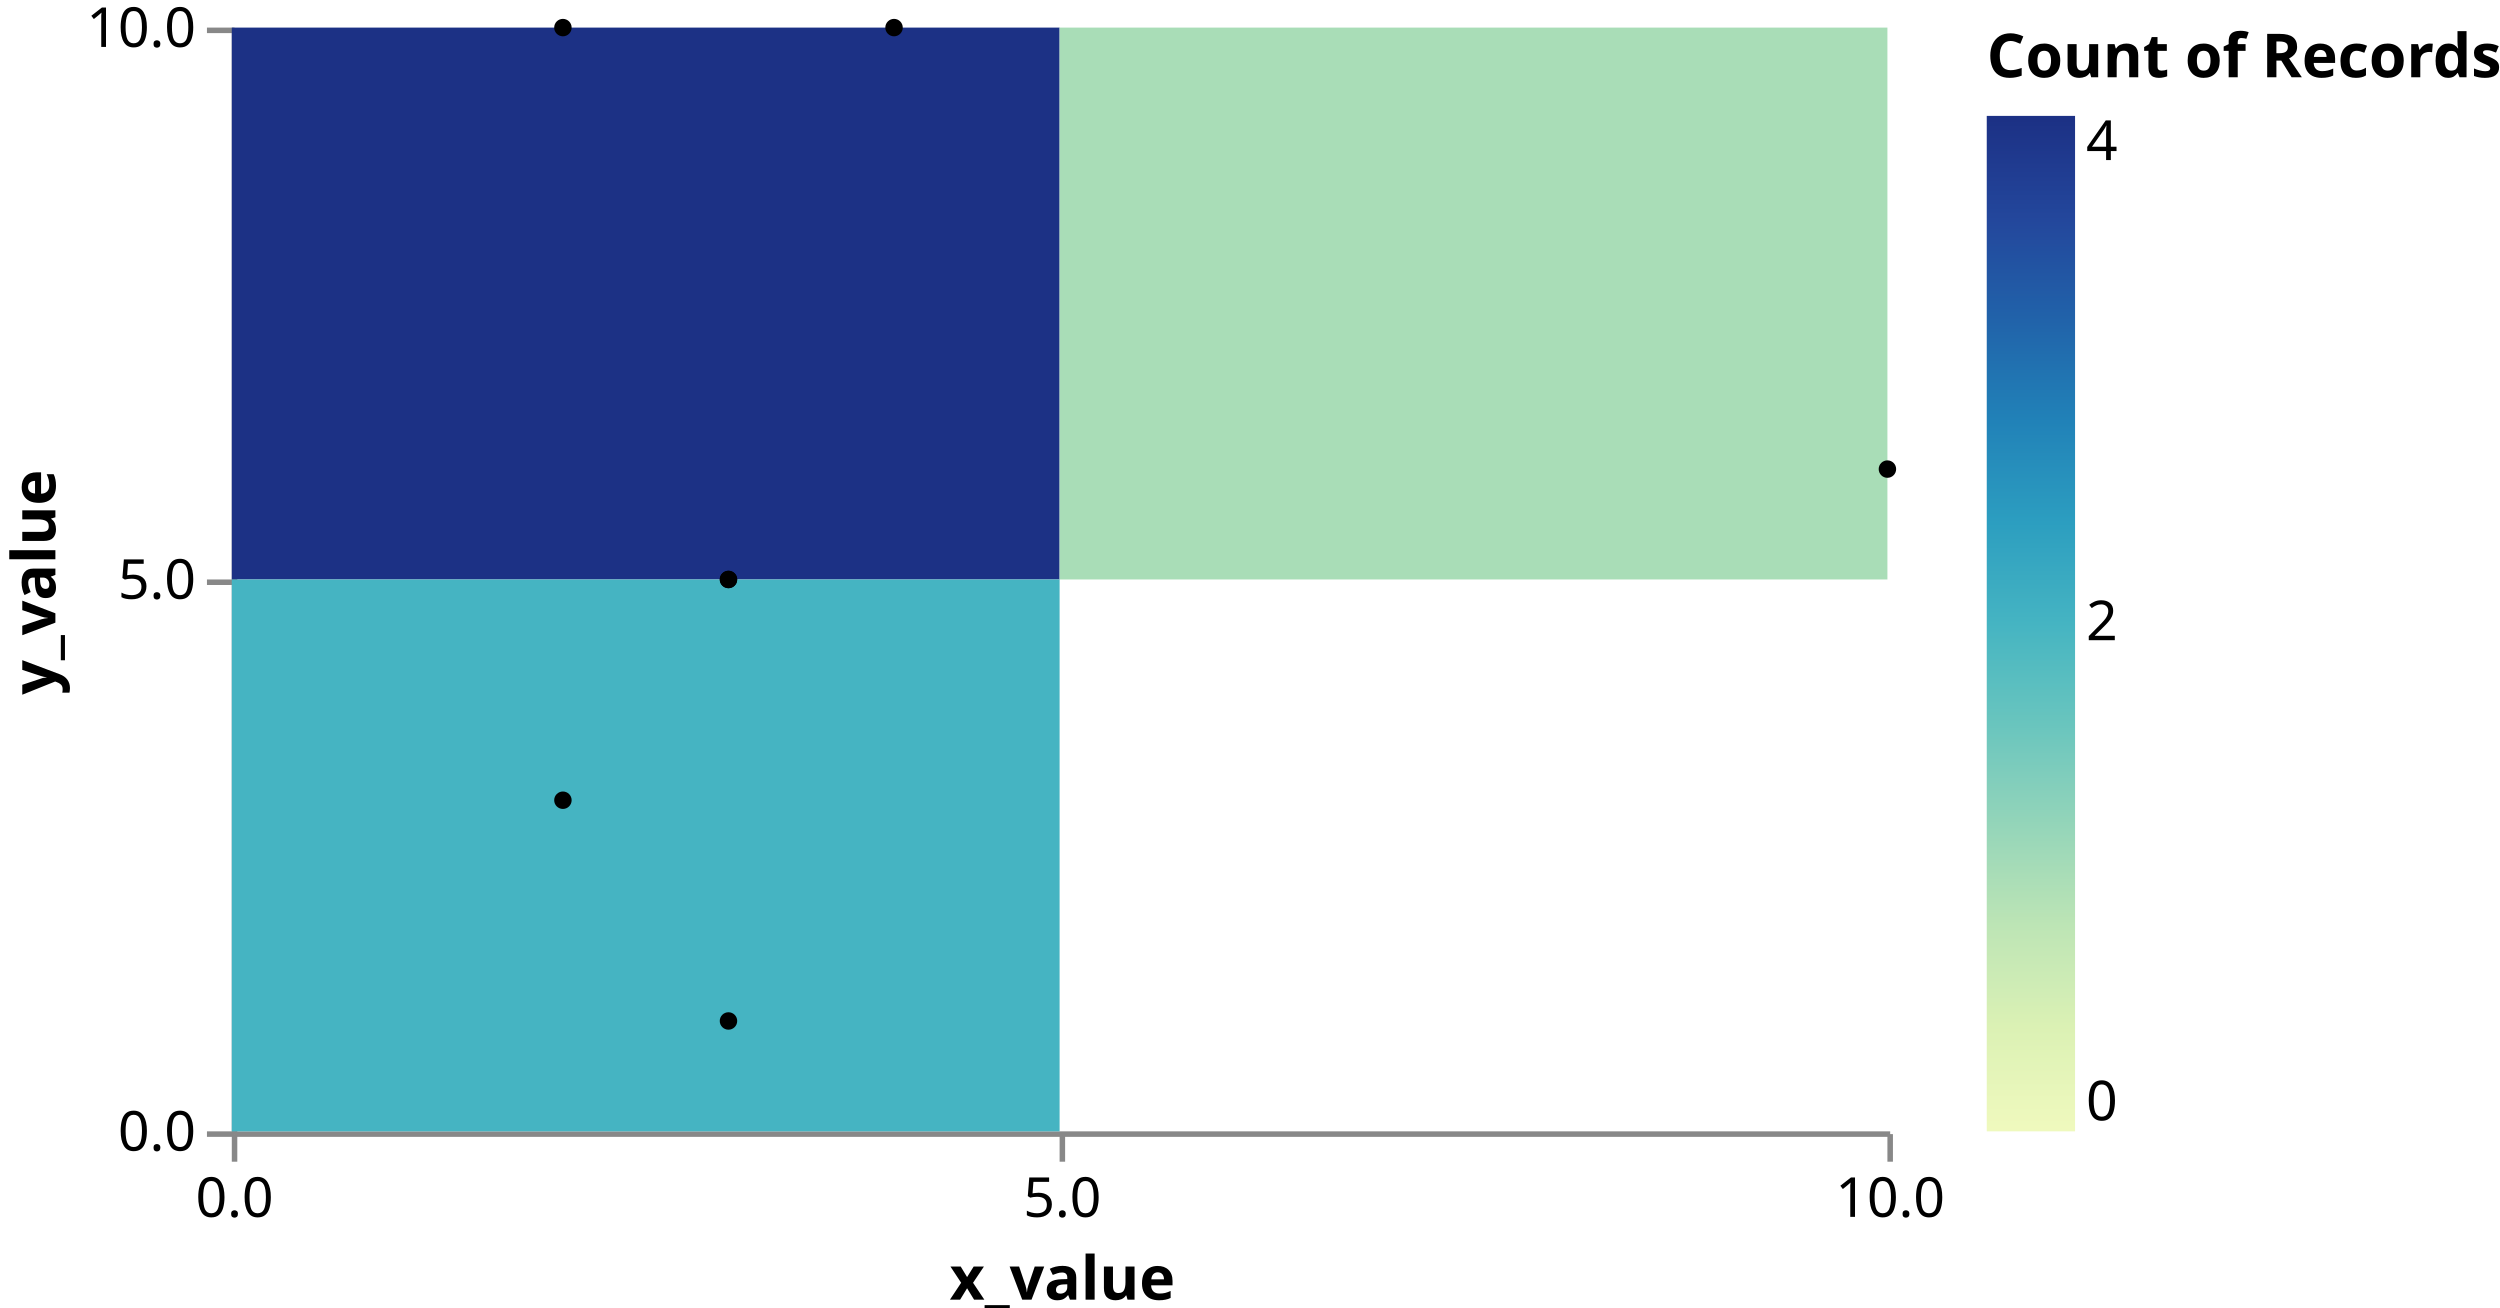
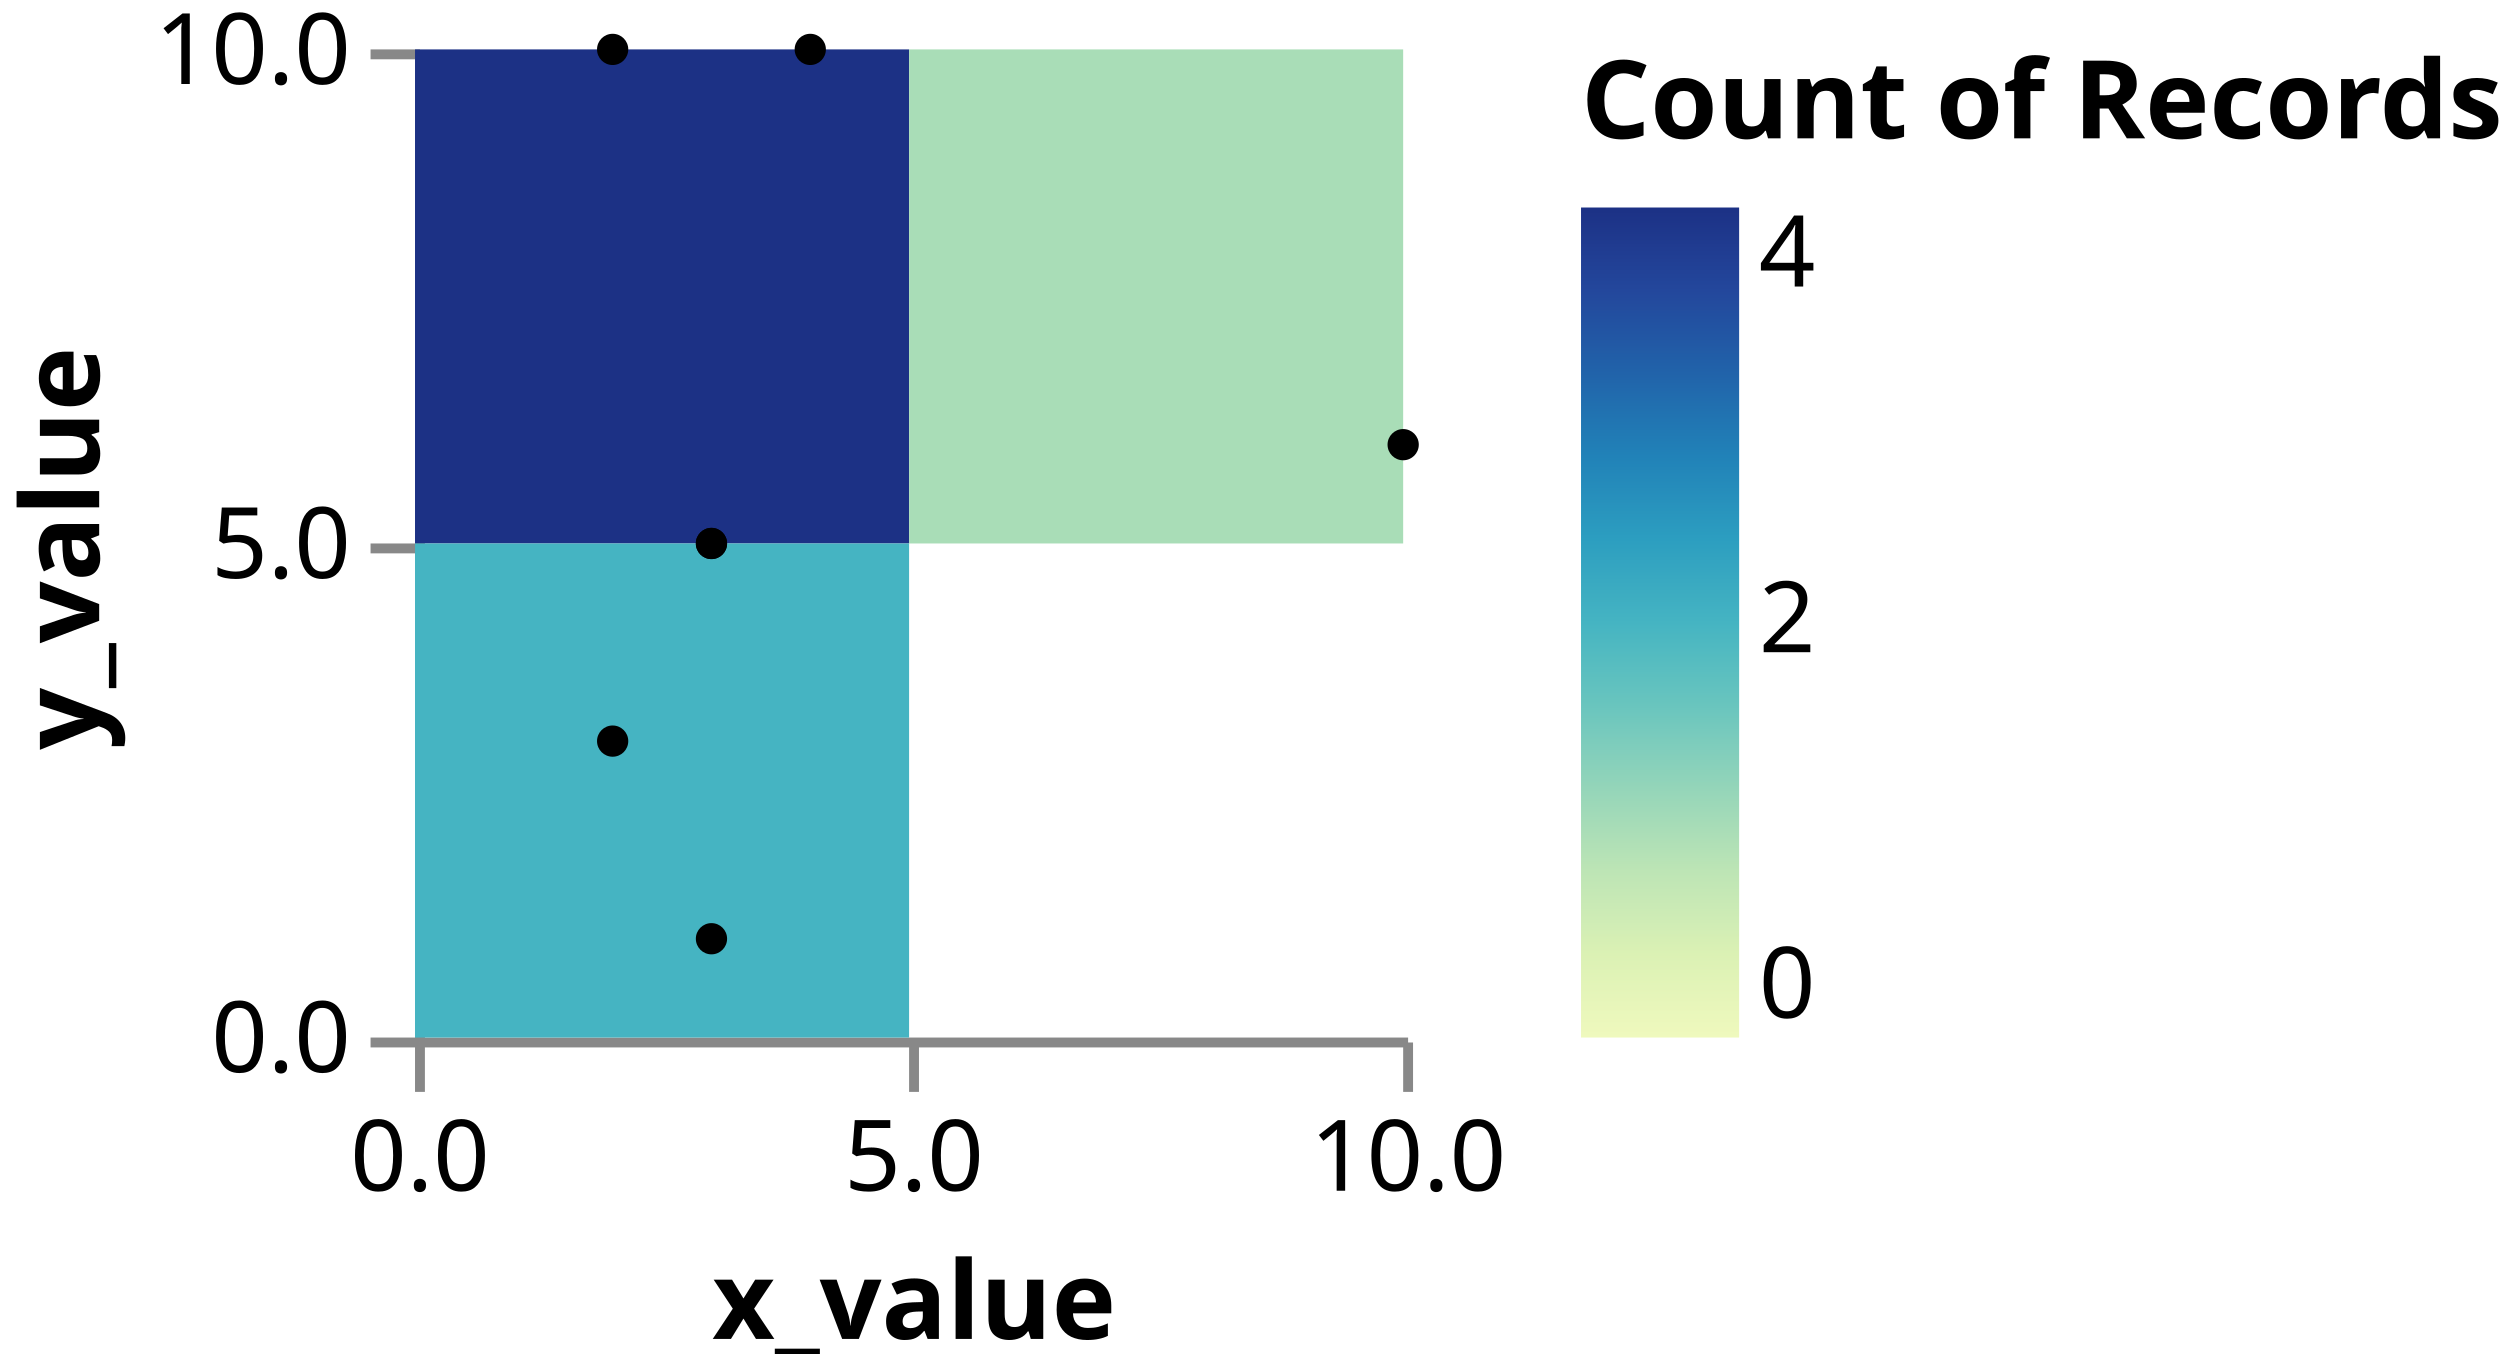
- <svg xmlns="http://www.w3.org/2000/svg" version="1.1" class="marks" width="453" height="237" viewBox="0 0 453 237">
+ <svg xmlns="http://www.w3.org/2000/svg" version="1.1" class="marks" width="253" height="137" viewBox="0 0 253 137">
  <g fill="none" stroke-miterlimit="10" transform="translate(42,5)">
    <g class="mark-group role-frame root" role="graphics-object" aria-roledescription="group mark container">
      <g transform="translate(0,0)">
-         <path class="background" aria-hidden="true" d="M0,0h300v200h-300Z" />
+         <path class="background" aria-hidden="true" d="M0,0h100v100h-100Z" />
        <g>
          <g class="mark-group role-axis" role="graphics-symbol" aria-roledescription="axis" aria-label="X-axis titled 'x_value' for a linear scale with values from 0 to 10">
-             <g transform="translate(0.5,200.5)">
+             <g transform="translate(0.5,100.5)">
              <path class="background" aria-hidden="true" d="M0,0h0v0h0Z" pointer-events="none" />
              <g>
                <g class="mark-rule role-axis-tick" pointer-events="none">
                  <line transform="translate(0,0)" x2="0" y2="5" stroke="#888" stroke-width="1" opacity="1" />
-                   <line transform="translate(150,0)" x2="0" y2="5" stroke="#888" stroke-width="1" opacity="1" />
-                   <line transform="translate(300,0)" x2="0" y2="5" stroke="#888" stroke-width="1" opacity="1" />
+                   <line transform="translate(50,0)" x2="0" y2="5" stroke="#888" stroke-width="1" opacity="1" />
+                   <line transform="translate(100,0)" x2="0" y2="5" stroke="#888" stroke-width="1" opacity="1" />
                </g>
                <g class="mark-text role-axis-label" pointer-events="none">
                  <text text-anchor="middle" transform="translate(0,15)" font-family="sans-serif" font-size="10px" fill="#000" opacity="1">0.0</text>
-                   <text text-anchor="middle" transform="translate(150,15)" font-family="sans-serif" font-size="10px" fill="#000" opacity="1">5.0</text>
-                   <text text-anchor="middle" transform="translate(300,15)" font-family="sans-serif" font-size="10px" fill="#000" opacity="1">10.0</text>
+                   <text text-anchor="middle" transform="translate(50,15)" font-family="sans-serif" font-size="10px" fill="#000" opacity="1">5.0</text>
+                   <text text-anchor="middle" transform="translate(100,15)" font-family="sans-serif" font-size="10px" fill="#000" opacity="1">10.0</text>
                </g>
                <g class="mark-rule role-axis-domain" pointer-events="none">
-                   <line transform="translate(0,0)" x2="300" y2="0" stroke="#888" stroke-width="1" opacity="1" />
+                   <line transform="translate(0,0)" x2="100" y2="0" stroke="#888" stroke-width="1" opacity="1" />
                </g>
                <g class="mark-text role-axis-title" pointer-events="none">
-                   <text text-anchor="middle" transform="translate(150,30)" font-family="sans-serif" font-size="11px" font-weight="bold" fill="#000" opacity="1">x_value</text>
+                   <text text-anchor="middle" transform="translate(50,30)" font-family="sans-serif" font-size="11px" font-weight="bold" fill="#000" opacity="1">x_value</text>
                </g>
              </g>
              <path class="foreground" aria-hidden="true" d="" pointer-events="none" display="none" />
            </g>
          </g>
          <g class="mark-group role-axis" role="graphics-symbol" aria-roledescription="axis" aria-label="Y-axis titled 'y_value' for a linear scale with values from 0 to 10">
            <g transform="translate(0.5,0.5)">
              <path class="background" aria-hidden="true" d="M0,0h0v0h0Z" pointer-events="none" />
              <g>
                <g class="mark-rule role-axis-tick" pointer-events="none">
-                   <line transform="translate(0,200)" x2="-5" y2="0" stroke="#888" stroke-width="1" opacity="1" />
                  <line transform="translate(0,100)" x2="-5" y2="0" stroke="#888" stroke-width="1" opacity="1" />
+                   <line transform="translate(0,50)" x2="-5" y2="0" stroke="#888" stroke-width="1" opacity="1" />
                  <line transform="translate(0,0)" x2="-5" y2="0" stroke="#888" stroke-width="1" opacity="1" />
                </g>
                <g class="mark-text role-axis-label" pointer-events="none">
-                   <text text-anchor="end" transform="translate(-7,203)" font-family="sans-serif" font-size="10px" fill="#000" opacity="1">0.0</text>
-                   <text text-anchor="end" transform="translate(-7,103)" font-family="sans-serif" font-size="10px" fill="#000" opacity="1">5.0</text>
+                   <text text-anchor="end" transform="translate(-7,103)" font-family="sans-serif" font-size="10px" fill="#000" opacity="1">0.0</text>
+                   <text text-anchor="end" transform="translate(-7,53)" font-family="sans-serif" font-size="10px" fill="#000" opacity="1">5.0</text>
                  <text text-anchor="end" transform="translate(-7,3)" font-family="sans-serif" font-size="10px" fill="#000" opacity="1">10.0</text>
                </g>
                <g class="mark-rule role-axis-domain" pointer-events="none">
-                   <line transform="translate(0,200)" x2="0" y2="-200" stroke="#888" stroke-width="1" opacity="1" />
+                   <line transform="translate(0,100)" x2="0" y2="-100" stroke="#888" stroke-width="1" opacity="1" />
                </g>
                <g class="mark-text role-axis-title" pointer-events="none">
-                   <text text-anchor="middle" transform="translate(-30.46289,100) rotate(-90) translate(0,-2)" font-family="sans-serif" font-size="11px" font-weight="bold" fill="#000" opacity="1">y_value</text>
+                   <text text-anchor="middle" transform="translate(-30.46289,50) rotate(-90) translate(0,-2)" font-family="sans-serif" font-size="11px" font-weight="bold" fill="#000" opacity="1">y_value</text>
                </g>
              </g>
              <path class="foreground" aria-hidden="true" d="" pointer-events="none" display="none" />
            </g>
          </g>
          <g class="mark-rect role-mark marks" role="graphics-symbol" aria-roledescription="rect mark container">
-             <path d="M0,0h150v100h-150Z" fill="rgb(28, 49, 133)" />
-             <path d="M150,0h150v100h-150Z" fill="rgb(169, 221, 183)" />
-             <path d="M0,100h150v100h-150Z" fill="rgb(69, 180, 194)" />
+             <path d="M0,0h50v50h-50Z" fill="rgb(28, 49, 133)" />
+             <path d="M50,0h50v50h-50Z" fill="rgb(169, 221, 183)" />
+             <path d="M0,50h50v50h-50Z" fill="rgb(69, 180, 194)" />
          </g>
          <g class="mark-symbol role-mark" role="graphics-symbol" aria-roledescription="symbol mark container">
-             <path transform="translate(60,0)" d="M1.581,0A1.581,1.581,0,1,1,-1.581,0A1.581,1.581,0,1,1,1.581,0" fill="black" fill-opacity="1" />
-             <path transform="translate(90,100)" d="M1.581,0A1.581,1.581,0,1,1,-1.581,0A1.581,1.581,0,1,1,1.581,0" fill="black" fill-opacity="1" />
-             <path transform="translate(90,100)" d="M1.581,0A1.581,1.581,0,1,1,-1.581,0A1.581,1.581,0,1,1,1.581,0" fill="black" fill-opacity="1" />
-             <path transform="translate(300,80)" d="M1.581,0A1.581,1.581,0,1,1,-1.581,0A1.581,1.581,0,1,1,1.581,0" fill="black" fill-opacity="1" />
-             <path transform="translate(60,140)" d="M1.581,0A1.581,1.581,0,1,1,-1.581,0A1.581,1.581,0,1,1,1.581,0" fill="black" fill-opacity="1" />
-             <path transform="translate(120,0)" d="M1.581,0A1.581,1.581,0,1,1,-1.581,0A1.581,1.581,0,1,1,1.581,0" fill="black" fill-opacity="1" />
-             <path transform="translate(90,180)" d="M1.581,0A1.581,1.581,0,1,1,-1.581,0A1.581,1.581,0,1,1,1.581,0" fill="black" fill-opacity="1" />
+             <path transform="translate(20,0)" d="M1.581,0A1.581,1.581,0,1,1,-1.581,0A1.581,1.581,0,1,1,1.581,0" fill="black" fill-opacity="1" />
+             <path transform="translate(30,50)" d="M1.581,0A1.581,1.581,0,1,1,-1.581,0A1.581,1.581,0,1,1,1.581,0" fill="black" fill-opacity="1" />
+             <path transform="translate(30,50)" d="M1.581,0A1.581,1.581,0,1,1,-1.581,0A1.581,1.581,0,1,1,1.581,0" fill="black" fill-opacity="1" />
+             <path transform="translate(100,40)" d="M1.581,0A1.581,1.581,0,1,1,-1.581,0A1.581,1.581,0,1,1,1.581,0" fill="black" fill-opacity="1" />
+             <path transform="translate(20,70)" d="M1.581,0A1.581,1.581,0,1,1,-1.581,0A1.581,1.581,0,1,1,1.581,0" fill="black" fill-opacity="1" />
+             <path transform="translate(40,0)" d="M1.581,0A1.581,1.581,0,1,1,-1.581,0A1.581,1.581,0,1,1,1.581,0" fill="black" fill-opacity="1" />
+             <path transform="translate(30,90)" d="M1.581,0A1.581,1.581,0,1,1,-1.581,0A1.581,1.581,0,1,1,1.581,0" fill="black" fill-opacity="1" />
          </g>
          <g class="mark-group role-legend" role="graphics-symbol" aria-roledescription="legend" aria-label="Gradient legend titled 'Count of Records' for fill color with values from 0 to 4">
-             <g transform="translate(318,0)">
-               <path class="background" aria-hidden="true" d="M0,0h93v200h-93Z" pointer-events="none" />
+             <g transform="translate(118,0)">
+               <path class="background" aria-hidden="true" d="M0,0h93v100h-93Z" pointer-events="none" />
              <g>
                <g class="mark-group role-legend-entry">
                  <g transform="translate(0,16)">
                    <path class="background" aria-hidden="true" d="M0,0h0v0h0Z" pointer-events="none" />
                    <g>
                      <g class="mark-rect role-legend-gradient" pointer-events="none">
-                         <path d="M0,0h16v184h-16Z" fill="url(#gradient_7)" stroke="#ddd" stroke-width="0" opacity="1" />
+                         <path d="M0,0h16v84h-16Z" fill="url(#gradient_7)" stroke="#ddd" stroke-width="0" opacity="1" />
                      </g>
                      <g class="mark-text role-legend-label" pointer-events="none">
-                         <text text-anchor="start" transform="translate(18,182)" font-family="sans-serif" font-size="10px" fill="#000" opacity="1">0</text>
-                         <text text-anchor="start" transform="translate(18,95)" font-family="sans-serif" font-size="10px" fill="#000" opacity="1">2</text>
+                         <text text-anchor="start" transform="translate(18,82)" font-family="sans-serif" font-size="10px" fill="#000" opacity="1">0</text>
+                         <text text-anchor="start" transform="translate(18,45)" font-family="sans-serif" font-size="10px" fill="#000" opacity="1">2</text>
                        <text text-anchor="start" transform="translate(18,8)" font-family="sans-serif" font-size="10px" fill="#000" opacity="1">4</text>
                      </g>
                    </g>
                    <path class="foreground" aria-hidden="true" d="" pointer-events="none" display="none" />
                  </g>
                </g>
                <g class="mark-text role-legend-title" pointer-events="none">
                  <text text-anchor="start" transform="translate(0,9)" font-family="sans-serif" font-size="11px" font-weight="bold" fill="#000" opacity="1">Count of Records</text>
                </g>
              </g>
              <path class="foreground" aria-hidden="true" d="" pointer-events="none" display="none" />
            </g>
          </g>
        </g>
        <path class="foreground" aria-hidden="true" d="" display="none" />
      </g>
    </g>
  </g>
  <defs>
    <linearGradient id="gradient_7" x1="0" x2="0" y1="1" y2="0">
      <stop offset="0" stop-color="rgb(239, 249, 189)" />
      <stop offset="0.05" stop-color="rgb(229, 245, 185)" />
      <stop offset="0.1" stop-color="rgb(219, 241, 180)" />
      <stop offset="0.15" stop-color="rgb(204, 235, 181)" />
      <stop offset="0.2" stop-color="rgb(189, 229, 181)" />
      <stop offset="0.25" stop-color="rgb(169, 221, 183)" />
      <stop offset="0.3" stop-color="rgb(148, 213, 185)" />
      <stop offset="0.35" stop-color="rgb(127, 205, 188)" />
      <stop offset="0.4" stop-color="rgb(105, 197, 190)" />
      <stop offset="0.45" stop-color="rgb(87, 189, 192)" />
      <stop offset="0.5" stop-color="rgb(69, 180, 194)" />
      <stop offset="0.55" stop-color="rgb(57, 169, 193)" />
      <stop offset="0.6" stop-color="rgb(44, 158, 192)" />
      <stop offset="0.65" stop-color="rgb(39, 144, 188)" />
      <stop offset="0.7" stop-color="rgb(33, 130, 184)" />
      <stop offset="0.75" stop-color="rgb(33, 115, 177)" />
      <stop offset="0.8" stop-color="rgb(33, 99, 170)" />
      <stop offset="0.85" stop-color="rgb(34, 85, 163)" />
      <stop offset="0.9" stop-color="rgb(35, 71, 156)" />
      <stop offset="0.95" stop-color="rgb(32, 60, 145)" />
      <stop offset="1" stop-color="rgb(28, 49, 133)" />
    </linearGradient>
  </defs>
</svg>
